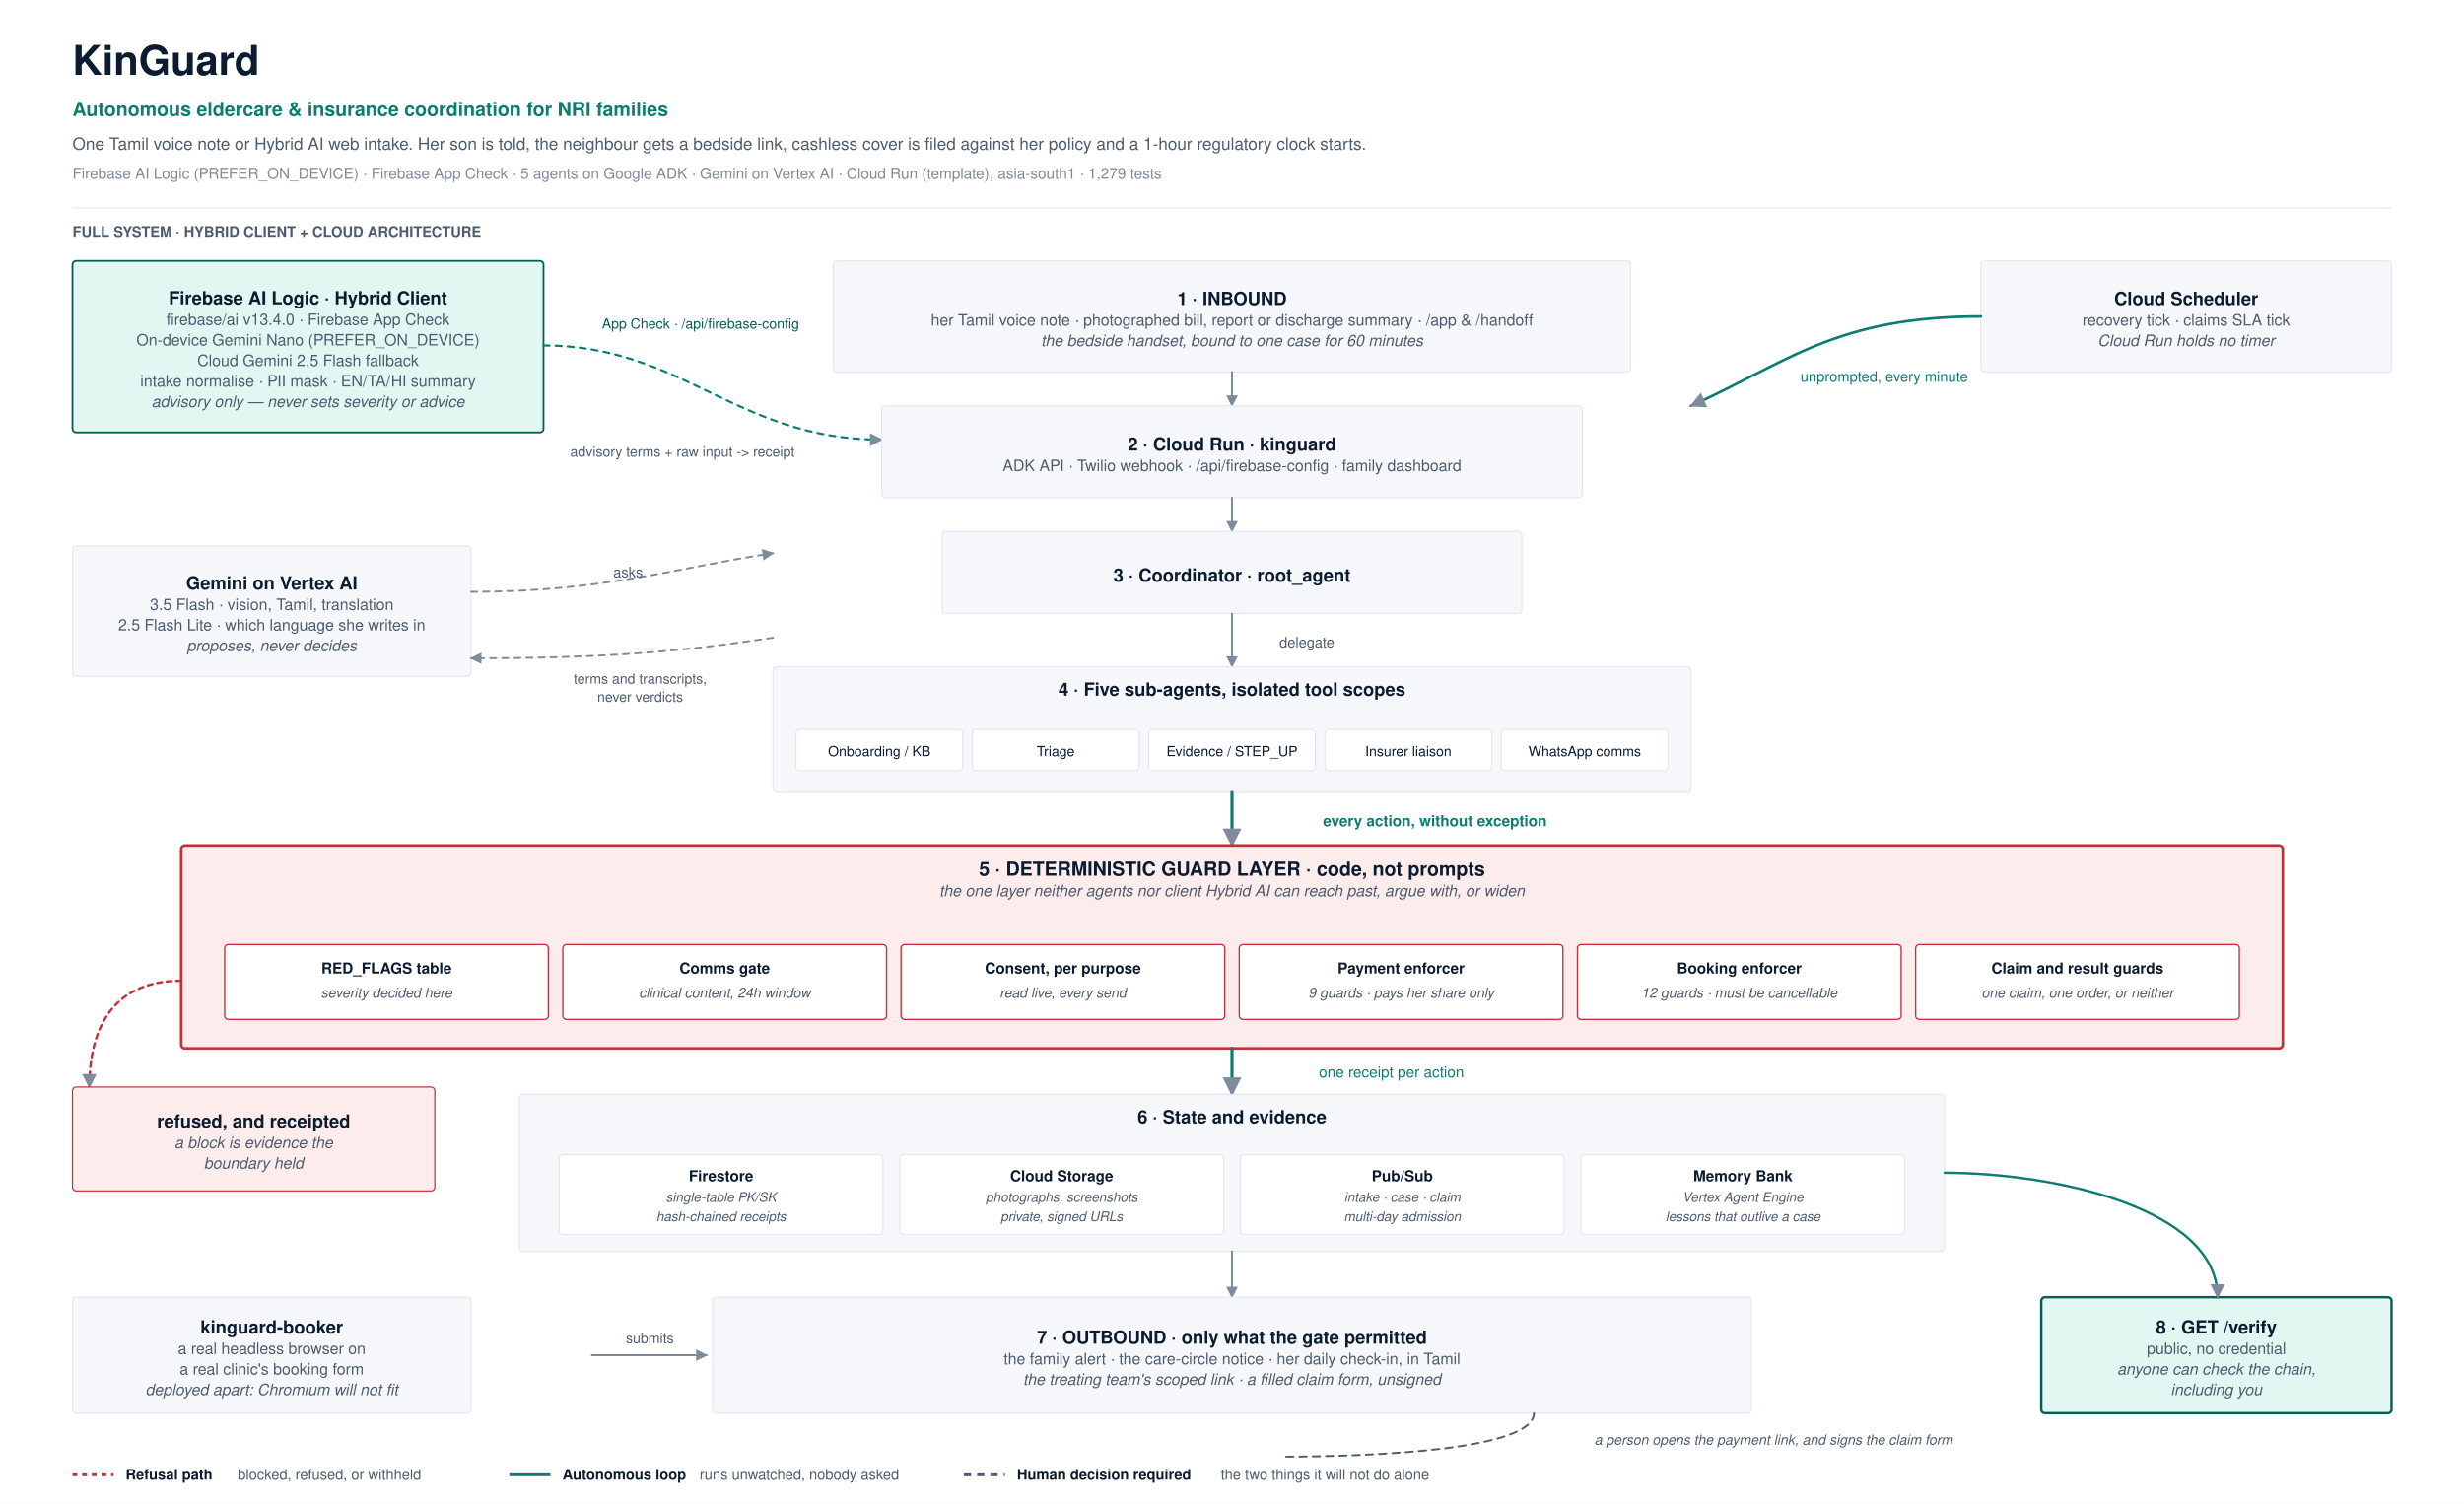
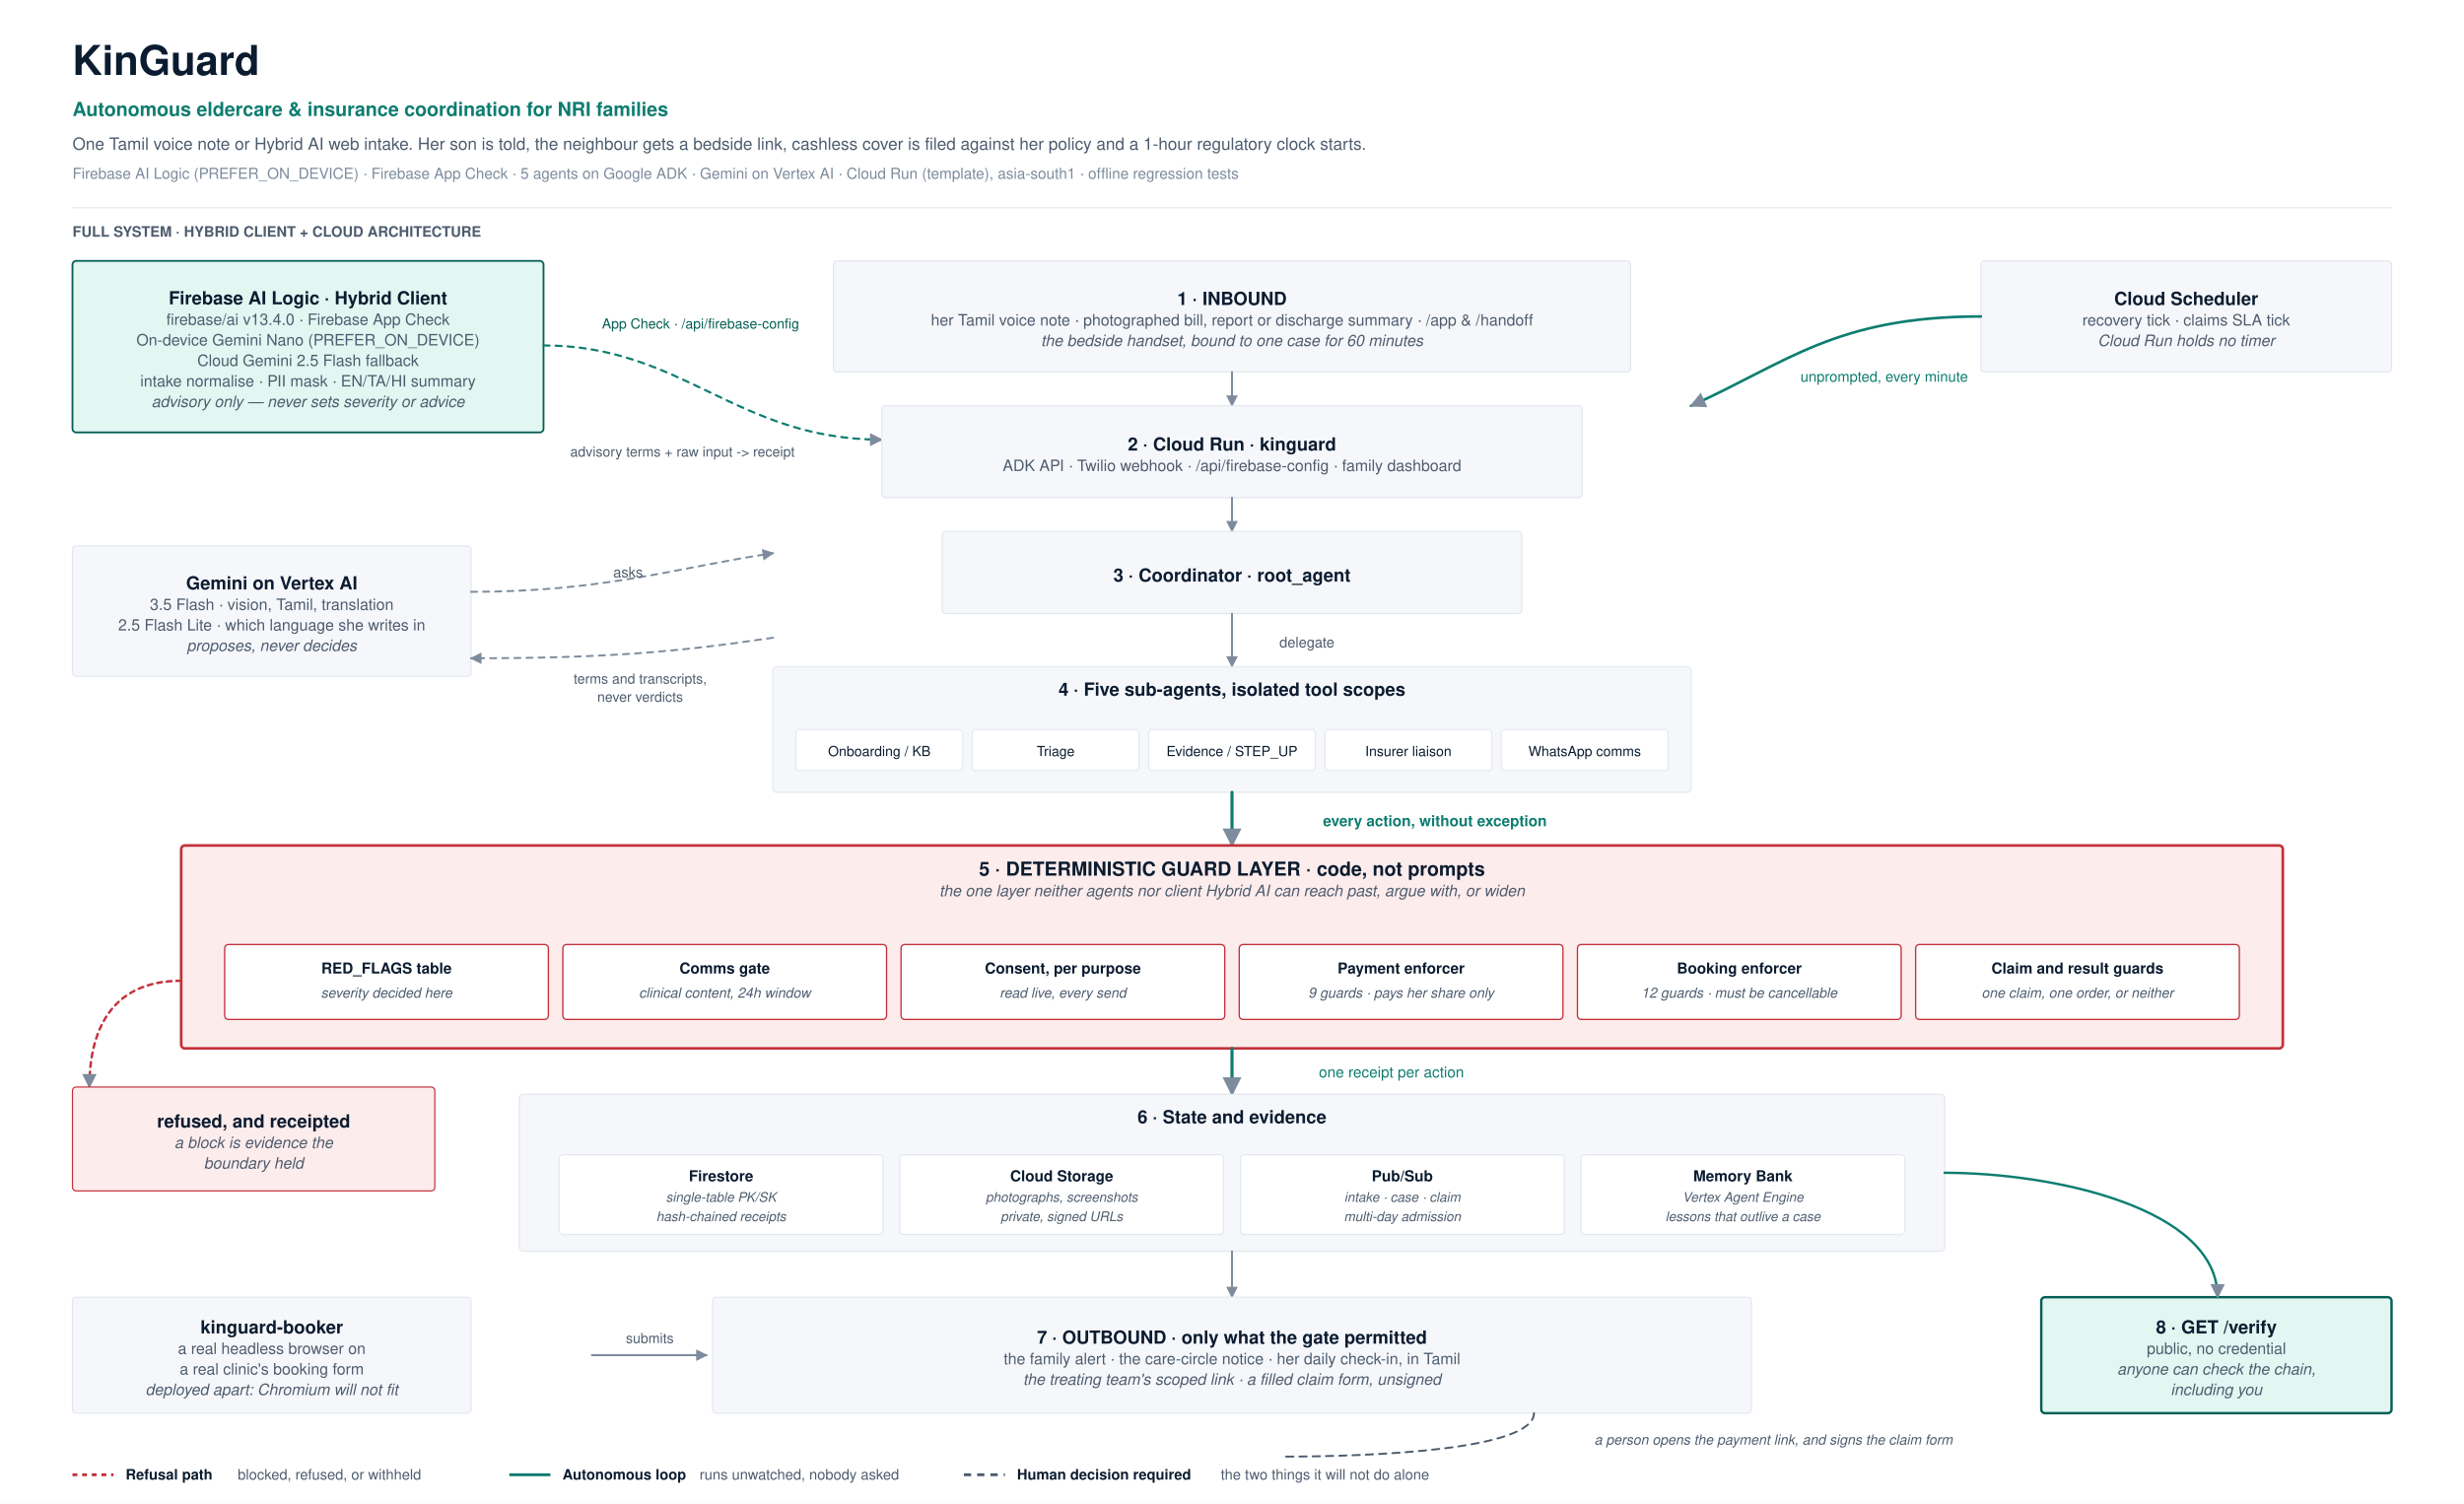
<svg xmlns="http://www.w3.org/2000/svg" viewBox="0 0 2040 1245" font-family="Helvetica Neue, Helvetica, Arial, sans-serif">
  <defs>
    <marker id="arrow" viewBox="0 0 10 10" refX="9" refY="5" markerWidth="6" markerHeight="6" orient="auto-start-reverse">
      <path d="M 0 0 L 10 5 L 0 10 z" fill="#7d8b9c" />
    </marker>
  </defs>
  <rect width="2040" height="1245" fill="#ffffff" />
  <text x="60" y="62" text-anchor="start" font-size="34" fill="#0b1c30" font-weight="700">KinGuard</text>
  <text x="60" y="96" text-anchor="start" font-size="16" fill="#0d7d70" font-weight="700">Autonomous eldercare &amp; insurance coordination for NRI families</text>
  <text x="60" y="124" text-anchor="start" font-size="14" fill="#4d5c6e" font-weight="400">One Tamil voice note or Hybrid AI web intake. Her son is told, the neighbour gets a bedside link, cashless cover is filed against her policy and a 1-hour regulatory clock starts.</text>
-   <text x="60" y="148" text-anchor="start" font-size="12.5" fill="#7d8b9c" font-weight="400">Firebase AI Logic (PREFER_ON_DEVICE)  ·  Firebase App Check  ·  5 agents on Google ADK  ·  Gemini on Vertex AI  ·  Cloud Run (template), asia-south1  ·  1,279 tests</text>
+   <text x="60" y="148" text-anchor="start" font-size="12.5" fill="#7d8b9c" font-weight="400">Firebase AI Logic (PREFER_ON_DEVICE)  ·  Firebase App Check  ·  5 agents on Google ADK  ·  Gemini on Vertex AI  ·  Cloud Run (template), asia-south1  ·  offline regression tests</text>
  <line x1="60" y1="172" x2="1980" y2="172" stroke="#e3e8f0" stroke-width="1" />
  <text x="60" y="196" text-anchor="start" font-size="12" fill="#4d5c6e" font-weight="700">FULL SYSTEM  ·  HYBRID CLIENT + CLOUD ARCHITECTURE</text>
  <rect x="690" y="216" width="660" height="92" rx="3" fill="#f6f7fb" stroke="#e3e8f0" stroke-width="1.0" />
  <text x="1020.0" y="252.5" text-anchor="middle" font-size="15" font-weight="700" fill="#0b1c30">
    <tspan font-weight="700">1 ·</tspan>  INBOUND</text>
  <text x="1020.0" y="269.5" text-anchor="middle" font-size="13" fill="#4d5c6e">her Tamil voice note  ·  photographed bill, report or discharge summary  ·  /app &amp; /handoff</text>
  <text x="1020.0" y="286.5" text-anchor="middle" font-size="13" fill="#4d5c6e" font-style="italic">the bedside handset, bound to one case for 60 minutes</text>
  <rect x="60" y="216" width="390" height="142" rx="3" fill="#e2f6f2" stroke="#065f56" stroke-width="1.5" />
  <text x="255.0" y="252.0" text-anchor="middle" font-size="15" font-weight="700" fill="#0b1c30">Firebase AI Logic  ·  Hybrid Client</text>
  <text x="255.0" y="269.0" text-anchor="middle" font-size="13" fill="#4d5c6e">firebase/ai v13.4.0  ·  Firebase App Check</text>
  <text x="255.0" y="286.0" text-anchor="middle" font-size="13" fill="#4d5c6e">On-device Gemini Nano (PREFER_ON_DEVICE)</text>
  <text x="255.0" y="303.0" text-anchor="middle" font-size="13" fill="#4d5c6e">Cloud Gemini 2.5 Flash fallback</text>
  <text x="255.0" y="320.0" text-anchor="middle" font-size="13" fill="#4d5c6e">intake normalise · PII mask · EN/TA/HI summary</text>
  <text x="255.0" y="337.0" text-anchor="middle" font-size="13" fill="#4d5c6e" font-style="italic">advisory only — never sets severity or advice</text>
  <path d="M 450 286 C 565 286 610 364 730 364" fill="none" stroke="#0d7d70" stroke-width="1.8" stroke-dasharray="5 5" marker-end="url(#arrow)" stroke-linecap="round" />
  <text x="580" y="272" text-anchor="middle" font-size="11.5" fill="#065f56" font-weight="400">App Check · /api/firebase-config</text>
  <text x="565" y="378" text-anchor="middle" font-size="11.5" fill="#4d5c6e" font-weight="400">advisory terms + raw input -&gt; receipt</text>
  <rect x="1640" y="216" width="340" height="92" rx="3" fill="#f6f7fb" stroke="#e3e8f0" stroke-width="1.0" />
  <text x="1810.0" y="252.5" text-anchor="middle" font-size="15" font-weight="700" fill="#0b1c30">Cloud Scheduler</text>
  <text x="1810.0" y="269.5" text-anchor="middle" font-size="13" fill="#4d5c6e">recovery tick  ·  claims SLA tick</text>
  <text x="1810.0" y="286.5" text-anchor="middle" font-size="13" fill="#4d5c6e" font-style="italic">Cloud Run holds no timer</text>
  <path d="M 1640 262 C 1520 262 1480 300 1400 336" fill="none" stroke="#0d7d70" stroke-width="2.2" marker-end="url(#arrow)" stroke-linecap="round" />
  <text x="1560" y="316" text-anchor="middle" font-size="12" fill="#0d7d70" font-weight="400">unprompted, every minute</text>
  <path d="M 1020 308 L 1020 336" fill="none" stroke="#7d8b9c" stroke-width="1.6" marker-end="url(#arrow)" stroke-linecap="round" />
  <rect x="730" y="336" width="580" height="76" rx="3" fill="#f6f7fb" stroke="#e3e8f0" stroke-width="1.0" />
  <text x="1020.0" y="373.0" text-anchor="middle" font-size="15" font-weight="700" fill="#0b1c30">
    <tspan font-weight="700">2 ·</tspan>  Cloud Run  ·  kinguard</text>
  <text x="1020.0" y="390.0" text-anchor="middle" font-size="13" fill="#4d5c6e">ADK API  ·  Twilio webhook  ·  /api/firebase-config  ·  family dashboard</text>
  <rect x="60" y="452" width="330" height="108" rx="3" fill="#f6f7fb" stroke="#e3e8f0" stroke-width="1.0" />
  <text x="225.0" y="488.0" text-anchor="middle" font-size="15" font-weight="700" fill="#0b1c30">Gemini on Vertex AI</text>
  <text x="225.0" y="505.0" text-anchor="middle" font-size="13" fill="#4d5c6e">3.5 Flash  ·  vision, Tamil, translation</text>
  <text x="225.0" y="522.0" text-anchor="middle" font-size="13" fill="#4d5c6e">2.5 Flash Lite  ·  which language she writes in</text>
  <text x="225.0" y="539.0" text-anchor="middle" font-size="13" fill="#4d5c6e" font-style="italic">proposes, never decides</text>
  <path d="M 390 490 C 500 490 560 470 640 458" fill="none" stroke="#7d8b9c" stroke-width="1.6" stroke-dasharray="5 5" marker-end="url(#arrow)" stroke-linecap="round" />
  <text x="520" y="478" text-anchor="middle" font-size="12" fill="#4d5c6e" font-weight="400">asks</text>
  <path d="M 640 528 C 560 540 500 545 390 545" fill="none" stroke="#7d8b9c" stroke-width="1.6" stroke-dasharray="5 5" marker-end="url(#arrow)" stroke-linecap="round" />
  <text x="530" y="566" text-anchor="middle" font-size="11.5" fill="#4d5c6e" font-weight="400">terms and transcripts,</text>
  <text x="530" y="581" text-anchor="middle" font-size="11.5" fill="#4d5c6e" font-weight="400">never verdicts</text>
  <path d="M 1020 412 L 1020 440" fill="none" stroke="#7d8b9c" stroke-width="1.6" marker-end="url(#arrow)" stroke-linecap="round" />
  <rect x="780" y="440" width="480" height="68" rx="3" fill="#f6f7fb" stroke="#e3e8f0" stroke-width="1.0" />
  <text x="1020.0" y="481.5" text-anchor="middle" font-size="15" font-weight="700" fill="#0b1c30">
    <tspan font-weight="700">3 ·</tspan>  Coordinator  ·  root_agent</text>
  <path d="M 1020 508 L 1020 552" fill="none" stroke="#7d8b9c" stroke-width="1.6" marker-end="url(#arrow)" stroke-linecap="round" />
  <text x="1082" y="536" text-anchor="middle" font-size="12" fill="#4d5c6e" font-weight="400">delegate</text>
  <rect x="640" y="552" width="760" height="104" rx="3" fill="#f6f7fb" stroke="#e3e8f0" stroke-width="1.0" />
  <text x="1020.0" y="576" text-anchor="middle" font-size="15" font-weight="700" fill="#0b1c30">
    <tspan font-weight="700">4 ·</tspan>  Five sub-agents, isolated tool scopes</text>
  <rect x="659.0" y="604" width="138" height="34" rx="3" fill="#ffffff" stroke="#e3e8f0" />
  <text x="728.0" y="626" text-anchor="middle" font-size="11.5" fill="#0b1c30" font-weight="400">Onboarding / KB</text>
  <rect x="805.0" y="604" width="138" height="34" rx="3" fill="#ffffff" stroke="#e3e8f0" />
  <text x="874.0" y="626" text-anchor="middle" font-size="11.5" fill="#0b1c30" font-weight="400">Triage</text>
  <rect x="951.0" y="604" width="138" height="34" rx="3" fill="#ffffff" stroke="#e3e8f0" />
  <text x="1020.0" y="626" text-anchor="middle" font-size="11.5" fill="#0b1c30" font-weight="400">Evidence / STEP_UP</text>
  <rect x="1097.0" y="604" width="138" height="34" rx="3" fill="#ffffff" stroke="#e3e8f0" />
  <text x="1166.0" y="626" text-anchor="middle" font-size="11.5" fill="#0b1c30" font-weight="400">Insurer liaison</text>
  <rect x="1243.0" y="604" width="138" height="34" rx="3" fill="#ffffff" stroke="#e3e8f0" />
  <text x="1312.0" y="626" text-anchor="middle" font-size="11.5" fill="#0b1c30" font-weight="400">WhatsApp comms</text>
  <path d="M 1020 656 L 1020 700" fill="none" stroke="#0d7d70" stroke-width="2.6" marker-end="url(#arrow)" stroke-linecap="round" />
  <text x="1188" y="684" text-anchor="middle" font-size="12.5" fill="#0d7d70" font-weight="700">every action, without exception</text>
  <rect x="150" y="700" width="1740" height="168" rx="3" fill="#fdecec" stroke="#c2313b" stroke-width="2.2" />
  <text x="1020.0" y="725" text-anchor="middle" font-size="16" font-weight="700" fill="#0b1c30">
    <tspan font-weight="700">5 ·</tspan>  DETERMINISTIC GUARD LAYER  ·  code, not prompts</text>
  <text x="1020.0" y="742" text-anchor="middle" font-size="13" fill="#4d5c6e" font-style="italic">the one layer neither agents nor client Hybrid AI can reach past, argue with, or widen</text>
  <rect x="186.0" y="782" width="268" height="62" rx="3" fill="#ffffff" stroke="#c2313b" stroke-width="1.1" />
  <text x="320.0" y="806" text-anchor="middle" font-size="12.5" fill="#0b1c30" font-weight="700">RED_FLAGS table</text>
  <text x="320.0" y="826" text-anchor="middle" font-size="11.5" fill="#4d5c6e" font-weight="400" font-style="italic">severity decided here</text>
  <rect x="466.0" y="782" width="268" height="62" rx="3" fill="#ffffff" stroke="#c2313b" stroke-width="1.1" />
  <text x="600.0" y="806" text-anchor="middle" font-size="12.5" fill="#0b1c30" font-weight="700">Comms gate</text>
  <text x="600.0" y="826" text-anchor="middle" font-size="11.5" fill="#4d5c6e" font-weight="400" font-style="italic">clinical content, 24h window</text>
  <rect x="746.0" y="782" width="268" height="62" rx="3" fill="#ffffff" stroke="#c2313b" stroke-width="1.1" />
  <text x="880.0" y="806" text-anchor="middle" font-size="12.5" fill="#0b1c30" font-weight="700">Consent, per purpose</text>
  <text x="880.0" y="826" text-anchor="middle" font-size="11.5" fill="#4d5c6e" font-weight="400" font-style="italic">read live, every send</text>
  <rect x="1026.0" y="782" width="268" height="62" rx="3" fill="#ffffff" stroke="#c2313b" stroke-width="1.1" />
  <text x="1160.0" y="806" text-anchor="middle" font-size="12.5" fill="#0b1c30" font-weight="700">Payment enforcer</text>
  <text x="1160.0" y="826" text-anchor="middle" font-size="11.5" fill="#4d5c6e" font-weight="400" font-style="italic">9 guards  ·  pays her share only</text>
  <rect x="1306.0" y="782" width="268" height="62" rx="3" fill="#ffffff" stroke="#c2313b" stroke-width="1.1" />
  <text x="1440.0" y="806" text-anchor="middle" font-size="12.5" fill="#0b1c30" font-weight="700">Booking enforcer</text>
  <text x="1440.0" y="826" text-anchor="middle" font-size="11.5" fill="#4d5c6e" font-weight="400" font-style="italic">12 guards  ·  must be cancellable</text>
  <rect x="1586.0" y="782" width="268" height="62" rx="3" fill="#ffffff" stroke="#c2313b" stroke-width="1.1" />
  <text x="1720.0" y="806" text-anchor="middle" font-size="12.5" fill="#0b1c30" font-weight="700">Claim and result guards</text>
  <text x="1720.0" y="826" text-anchor="middle" font-size="11.5" fill="#4d5c6e" font-weight="400" font-style="italic">one claim, one order, or neither</text>
  <path d="M 150 812 C 90 812 74 856 74 900" fill="none" stroke="#c2313b" stroke-width="2" stroke-dasharray="4 4" marker-end="url(#arrow)" stroke-linecap="round" />
  <rect x="60" y="900" width="300" height="86" rx="3" fill="#fdecec" stroke="#c2313b" stroke-width="1.0" />
  <text x="210.0" y="933.5" text-anchor="middle" font-size="15" font-weight="700" fill="#0b1c30">refused, and receipted</text>
  <text x="210.0" y="950.5" text-anchor="middle" font-size="13" fill="#4d5c6e" font-style="italic">a block is evidence the</text>
  <text x="210.0" y="967.5" text-anchor="middle" font-size="13" fill="#4d5c6e" font-style="italic">boundary held</text>
  <path d="M 1020 868 L 1020 906" fill="none" stroke="#0d7d70" stroke-width="2.6" marker-end="url(#arrow)" stroke-linecap="round" />
  <text x="1152" y="892" text-anchor="middle" font-size="12.5" fill="#0d7d70" font-weight="400">one receipt per action</text>
  <rect x="430" y="906" width="1180" height="130" rx="3" fill="#f6f7fb" stroke="#e3e8f0" stroke-width="1.0" />
  <text x="1020.0" y="930" text-anchor="middle" font-size="15" font-weight="700" fill="#0b1c30">
    <tspan font-weight="700">6 ·</tspan>  State and evidence</text>
  <rect x="463.0" y="956" width="268" height="66" rx="3" fill="#ffffff" stroke="#e3e8f0" />
  <text x="597.0" y="978" text-anchor="middle" font-size="12.5" fill="#0b1c30" font-weight="700">Firestore</text>
  <text x="597.0" y="995" text-anchor="middle" font-size="11" fill="#4d5c6e" font-weight="400" font-style="italic">single-table PK/SK</text>
  <text x="597.0" y="1011" text-anchor="middle" font-size="11" fill="#4d5c6e" font-weight="400" font-style="italic">hash-chained receipts</text>
  <rect x="745.0" y="956" width="268" height="66" rx="3" fill="#ffffff" stroke="#e3e8f0" />
  <text x="879.0" y="978" text-anchor="middle" font-size="12.5" fill="#0b1c30" font-weight="700">Cloud Storage</text>
  <text x="879.0" y="995" text-anchor="middle" font-size="11" fill="#4d5c6e" font-weight="400" font-style="italic">photographs, screenshots</text>
  <text x="879.0" y="1011" text-anchor="middle" font-size="11" fill="#4d5c6e" font-weight="400" font-style="italic">private, signed URLs</text>
  <rect x="1027.0" y="956" width="268" height="66" rx="3" fill="#ffffff" stroke="#e3e8f0" />
  <text x="1161.0" y="978" text-anchor="middle" font-size="12.5" fill="#0b1c30" font-weight="700">Pub/Sub</text>
  <text x="1161.0" y="995" text-anchor="middle" font-size="11" fill="#4d5c6e" font-weight="400" font-style="italic">intake · case · claim</text>
  <text x="1161.0" y="1011" text-anchor="middle" font-size="11" fill="#4d5c6e" font-weight="400" font-style="italic">multi-day admission</text>
  <rect x="1309.0" y="956" width="268" height="66" rx="3" fill="#ffffff" stroke="#e3e8f0" />
  <text x="1443.0" y="978" text-anchor="middle" font-size="12.5" fill="#0b1c30" font-weight="700">Memory Bank</text>
  <text x="1443.0" y="995" text-anchor="middle" font-size="11" fill="#4d5c6e" font-weight="400" font-style="italic">Vertex Agent Engine</text>
  <text x="1443.0" y="1011" text-anchor="middle" font-size="11" fill="#4d5c6e" font-weight="400" font-style="italic">lessons that outlive a case</text>
  <path d="M 1020 1036 L 1020 1074" fill="none" stroke="#7d8b9c" stroke-width="1.6" marker-end="url(#arrow)" stroke-linecap="round" />
  <rect x="590" y="1074" width="860" height="96" rx="3" fill="#f6f7fb" stroke="#e3e8f0" stroke-width="1.0" />
  <text x="1020.0" y="1112.5" text-anchor="middle" font-size="15" font-weight="700" fill="#0b1c30">
    <tspan font-weight="700">7 ·</tspan>  OUTBOUND  ·  only what the gate permitted</text>
  <text x="1020.0" y="1129.5" text-anchor="middle" font-size="13" fill="#4d5c6e">the family alert  ·  the care-circle notice  ·  her daily check-in, in Tamil</text>
  <text x="1020.0" y="1146.5" text-anchor="middle" font-size="13" fill="#4d5c6e" font-style="italic">the treating team's scoped link  ·  a filled claim form, unsigned</text>
  <rect x="60" y="1074" width="330" height="96" rx="3" fill="#f6f7fb" stroke="#e3e8f0" stroke-width="1.0" />
  <text x="225.0" y="1104.0" text-anchor="middle" font-size="15" font-weight="700" fill="#0b1c30">kinguard-booker</text>
  <text x="225.0" y="1121.0" text-anchor="middle" font-size="13" fill="#4d5c6e">a real headless browser on</text>
  <text x="225.0" y="1138.0" text-anchor="middle" font-size="13" fill="#4d5c6e">a real clinic's booking form</text>
  <text x="225.0" y="1155.0" text-anchor="middle" font-size="13" fill="#4d5c6e" font-style="italic">deployed apart: Chromium will not fit</text>
  <path d="M 490 1122 L 585 1122" fill="none" stroke="#7d8b9c" stroke-width="1.6" marker-end="url(#arrow)" stroke-linecap="round" />
  <text x="538" y="1112" text-anchor="middle" font-size="11.5" fill="#4d5c6e" font-weight="400">submits</text>
  <rect x="1690" y="1074" width="290" height="96" rx="3" fill="#e2f6f2" stroke="#065f56" stroke-width="2" />
  <text x="1835.0" y="1104.0" text-anchor="middle" font-size="15" font-weight="700" fill="#0b1c30">
    <tspan font-weight="700">8 ·</tspan>  GET /verify</text>
  <text x="1835.0" y="1121.0" text-anchor="middle" font-size="13" fill="#4d5c6e">public, no credential</text>
  <text x="1835.0" y="1138.0" text-anchor="middle" font-size="13" fill="#4d5c6e" font-style="italic">anyone can check the chain,</text>
  <text x="1835.0" y="1155.0" text-anchor="middle" font-size="13" fill="#4d5c6e" font-style="italic">including you</text>
  <path d="M 1610 971 C 1700 971 1836 1000 1836 1074" fill="none" stroke="#0d7d70" stroke-width="2" marker-end="url(#arrow)" stroke-linecap="round" />
  <path d="M 1270 1170 C 1270 1200 1140 1206 1060 1206" fill="none" stroke="#4d5c6e" stroke-width="1.6" stroke-dasharray="6 5" stroke-linecap="round" />
  <text x="1320" y="1196" text-anchor="start" font-size="11.5" fill="#4d5c6e" font-weight="400" font-style="italic">a person opens the payment link, and signs the claim form</text>
  <line x1="60" y1="1221" x2="94" y2="1221" stroke="#c2313b" stroke-width="2.4" stroke-dasharray="4 4" />
  <text x="104" y="1225" text-anchor="start" font-size="12" fill="#0b1c30" font-weight="700">Refusal path</text>
  <text x="196.8" y="1225" text-anchor="start" font-size="12" fill="#4d5c6e" font-weight="400">blocked, refused, or withheld</text>
  <line x1="421.7" y1="1221" x2="455.7" y2="1221" stroke="#0d7d70" stroke-width="2.4" />
  <text x="465.7" y="1225" text-anchor="start" font-size="12" fill="#0b1c30" font-weight="700">Autonomous loop</text>
  <text x="579.2" y="1225" text-anchor="start" font-size="12" fill="#4d5c6e" font-weight="400">runs unwatched, nobody asked</text>
  <line x1="798.0" y1="1221" x2="832.0" y2="1221" stroke="#4d5c6e" stroke-width="2.4" stroke-dasharray="6 5" />
  <text x="842.0" y="1225" text-anchor="start" font-size="12" fill="#0b1c30" font-weight="700">Human decision required</text>
  <text x="1010.7" y="1225" text-anchor="start" font-size="12" fill="#4d5c6e" font-weight="400">the two things it will not do alone</text>
</svg>
